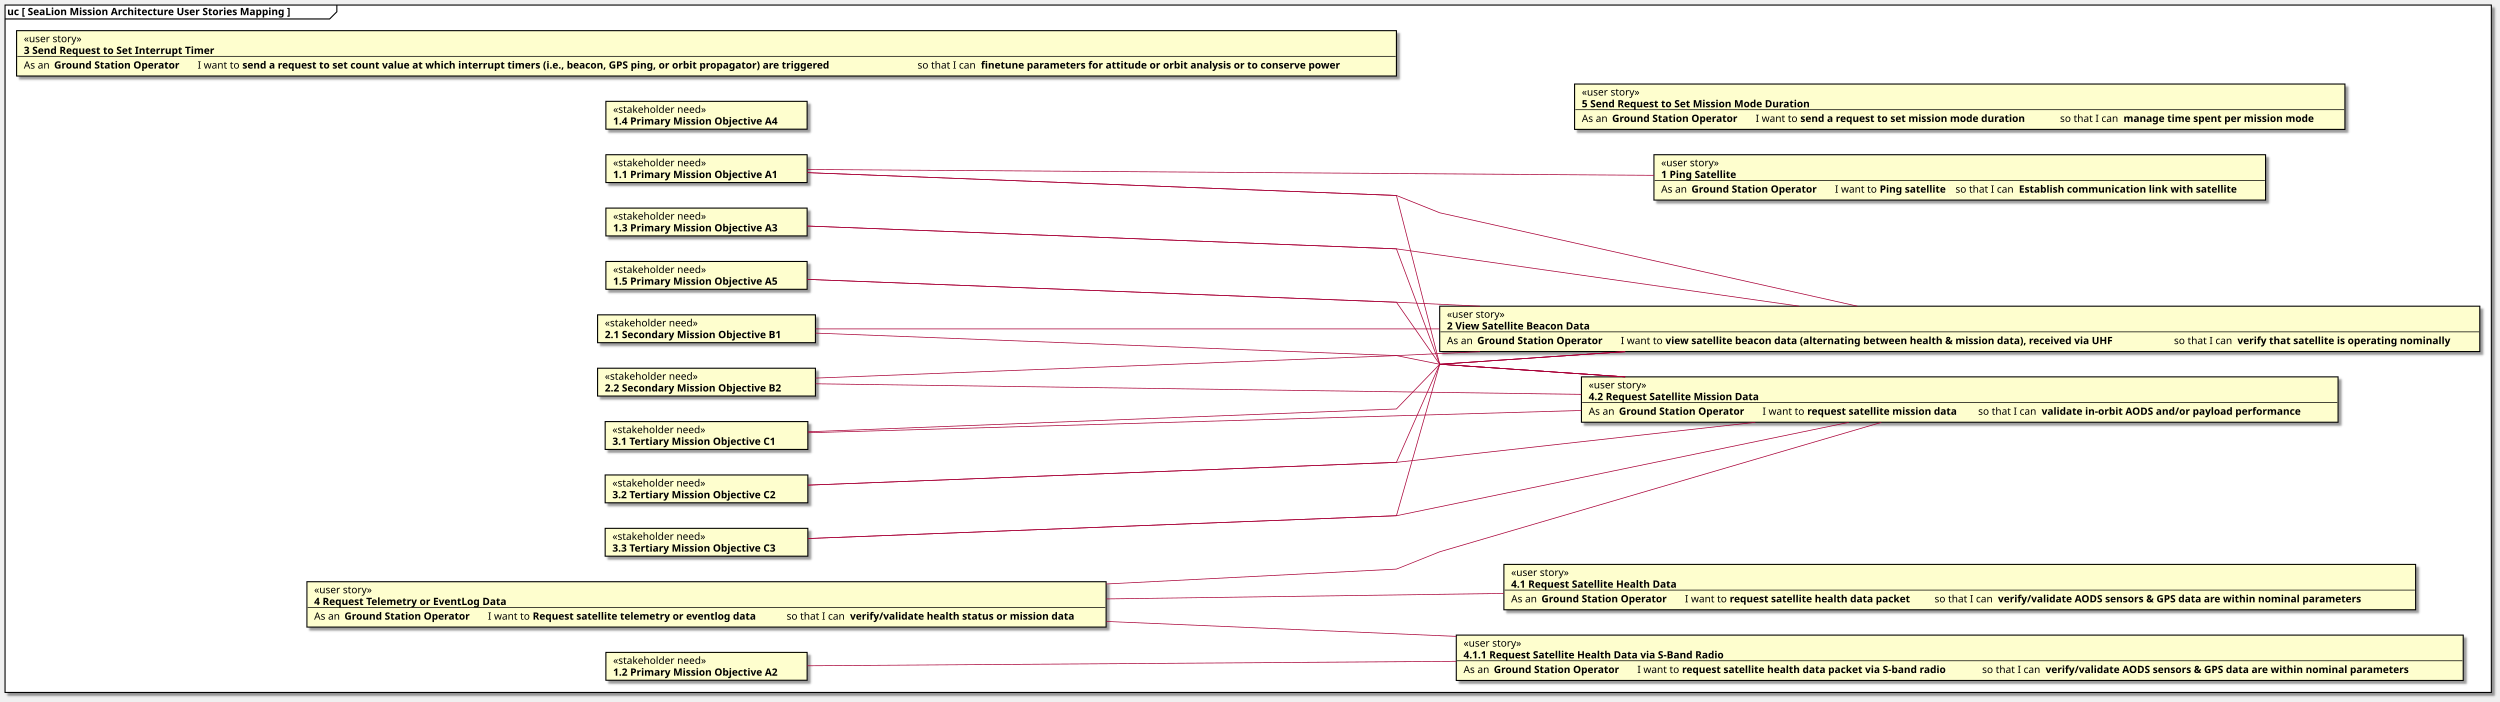
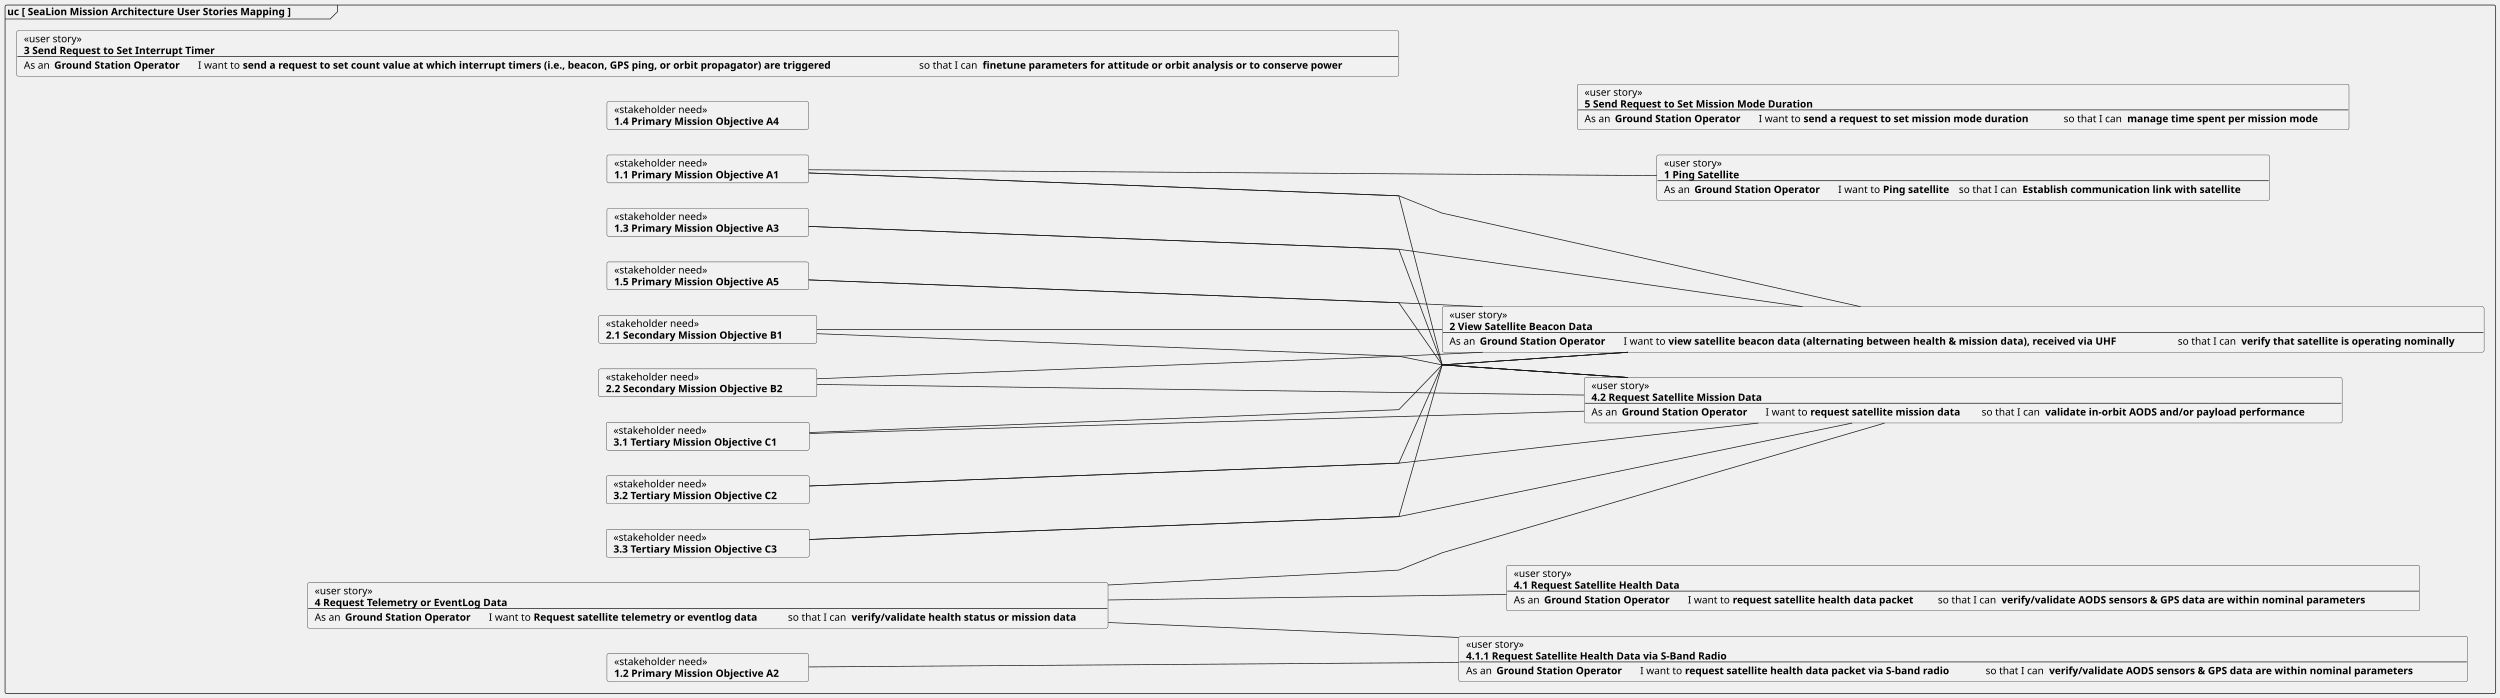
- <svg xmlns="http://www.w3.org/2000/svg" contentScriptType="application/ecmascript" contentStyleType="text/css" height="972px" preserveAspectRatio="none" style="width:3466px;height:972px;background:#FFFFFF;" version="1.1" viewBox="0 0 3466 972" width="3466px" zoomAndPan="magnify">
-   <defs>
-     <filter height="300%" id="fxkjmay9uxijl" width="300%" x="-1" y="-1">
-       <feGaussianBlur result="blurOut" stdDeviation="2.0" />
-       <feColorMatrix in="blurOut" result="blurOut2" type="matrix" values="0 0 0 0 0 0 0 0 0 0 0 0 0 0 0 0 0 0 .4 0" />
-       <feOffset dx="4.0" dy="4.0" in="blurOut2" result="blurOut3" />
-       <feBlend in="SourceGraphic" in2="blurOut3" mode="normal" />
-     </filter>
-   </defs>
+ <svg xmlns="http://www.w3.org/2000/svg" contentStyleType="text/css" height="966px" preserveAspectRatio="none" style="width:3460px;height:966px;background:#FFFFFF;" version="1.1" viewBox="0 0 3460 966" width="3460px" zoomAndPan="magnify">
+   <defs />
  <g>
-     <rect fill="#FFFFFF" filter="url(#fxkjmay9uxijl)" height="953" style="stroke:#000000;stroke-width:1.5;" width="3447" x="7" y="7" />
-     <path d="M467,7 L467,16.297 L457,26.297 L7,26.297 " fill="none" style="stroke:#000000;stroke-width:1.5;" />
-     <text fill="#000000" font-family="sans-serif" font-size="14" font-weight="bold" lengthAdjust="spacing" textLength="450" x="10" y="20.995">uc [ SeaLion Mission Architecture User Stories Mapping ]</text>
-     <rect fill="#FEFECE" filter="url(#fxkjmay9uxijl)" height="38.594" style="stroke:#000000;stroke-width:1.5;" width="279" x="840" y="214.5" />
-     <text fill="#000000" font-family="sans-serif" font-size="14" lengthAdjust="spacing" textLength="140" x="850" y="230.495">«stakeholder need»</text>
-     <text fill="#000000" font-family="sans-serif" font-size="14" font-weight="bold" lengthAdjust="spacing" textLength="259" x="850" y="246.792">1.1 Primary Mission Objective A1</text>
-     <rect fill="#FEFECE" filter="url(#fxkjmay9uxijl)" height="38.594" style="stroke:#000000;stroke-width:1.5;" width="279" x="840" y="904.5" />
-     <text fill="#000000" font-family="sans-serif" font-size="14" lengthAdjust="spacing" textLength="140" x="850" y="920.495">«stakeholder need»</text>
-     <text fill="#000000" font-family="sans-serif" font-size="14" font-weight="bold" lengthAdjust="spacing" textLength="259" x="850" y="936.792">1.2 Primary Mission Objective A2</text>
-     <rect fill="#FEFECE" filter="url(#fxkjmay9uxijl)" height="38.594" style="stroke:#000000;stroke-width:1.5;" width="279" x="840" y="288.5" />
-     <text fill="#000000" font-family="sans-serif" font-size="14" lengthAdjust="spacing" textLength="140" x="850" y="304.495">«stakeholder need»</text>
-     <text fill="#000000" font-family="sans-serif" font-size="14" font-weight="bold" lengthAdjust="spacing" textLength="259" x="850" y="320.792">1.3 Primary Mission Objective A3</text>
-     <rect fill="#FEFECE" filter="url(#fxkjmay9uxijl)" height="38.594" style="stroke:#000000;stroke-width:1.5;" width="279" x="840" y="140.5" />
-     <text fill="#000000" font-family="sans-serif" font-size="14" lengthAdjust="spacing" textLength="140" x="850" y="156.495">«stakeholder need»</text>
-     <text fill="#000000" font-family="sans-serif" font-size="14" font-weight="bold" lengthAdjust="spacing" textLength="259" x="850" y="172.792">1.4 Primary Mission Objective A4</text>
-     <rect fill="#FEFECE" filter="url(#fxkjmay9uxijl)" height="38.594" style="stroke:#000000;stroke-width:1.5;" width="279" x="840" y="362.5" />
-     <text fill="#000000" font-family="sans-serif" font-size="14" lengthAdjust="spacing" textLength="140" x="850" y="378.495">«stakeholder need»</text>
-     <text fill="#000000" font-family="sans-serif" font-size="14" font-weight="bold" lengthAdjust="spacing" textLength="259" x="850" y="394.792">1.5 Primary Mission Objective A5</text>
-     <rect fill="#FEFECE" filter="url(#fxkjmay9uxijl)" height="38.594" style="stroke:#000000;stroke-width:1.5;" width="302" x="828.5" y="436.5" />
-     <text fill="#000000" font-family="sans-serif" font-size="14" lengthAdjust="spacing" textLength="140" x="838.5" y="452.495">«stakeholder need»</text>
-     <text fill="#000000" font-family="sans-serif" font-size="14" font-weight="bold" lengthAdjust="spacing" textLength="282" x="838.5" y="468.792">2.1 Secondary Mission Objective B1</text>
-     <rect fill="#FEFECE" filter="url(#fxkjmay9uxijl)" height="38.594" style="stroke:#000000;stroke-width:1.5;" width="302" x="828.5" y="510.5" />
-     <text fill="#000000" font-family="sans-serif" font-size="14" lengthAdjust="spacing" textLength="140" x="838.5" y="526.495">«stakeholder need»</text>
-     <text fill="#000000" font-family="sans-serif" font-size="14" font-weight="bold" lengthAdjust="spacing" textLength="282" x="838.5" y="542.792">2.2 Secondary Mission Objective B2</text>
-     <rect fill="#FEFECE" filter="url(#fxkjmay9uxijl)" height="38.594" style="stroke:#000000;stroke-width:1.5;" width="281" x="839" y="584.5" />
-     <text fill="#000000" font-family="sans-serif" font-size="14" lengthAdjust="spacing" textLength="140" x="849" y="600.495">«stakeholder need»</text>
-     <text fill="#000000" font-family="sans-serif" font-size="14" font-weight="bold" lengthAdjust="spacing" textLength="261" x="849" y="616.792">3.1 Tertiary Mission Objective C1</text>
-     <rect fill="#FEFECE" filter="url(#fxkjmay9uxijl)" height="38.594" style="stroke:#000000;stroke-width:1.5;" width="281" x="839" y="658.5" />
-     <text fill="#000000" font-family="sans-serif" font-size="14" lengthAdjust="spacing" textLength="140" x="849" y="674.495">«stakeholder need»</text>
-     <text fill="#000000" font-family="sans-serif" font-size="14" font-weight="bold" lengthAdjust="spacing" textLength="261" x="849" y="690.792">3.2 Tertiary Mission Objective C2</text>
-     <rect fill="#FEFECE" filter="url(#fxkjmay9uxijl)" height="38.594" style="stroke:#000000;stroke-width:1.5;" width="281" x="839" y="732.5" />
-     <text fill="#000000" font-family="sans-serif" font-size="14" lengthAdjust="spacing" textLength="140" x="849" y="748.495">«stakeholder need»</text>
-     <text fill="#000000" font-family="sans-serif" font-size="14" font-weight="bold" lengthAdjust="spacing" textLength="261" x="849" y="764.792">3.3 Tertiary Mission Objective C3</text>
-     <rect fill="#FEFECE" filter="url(#fxkjmay9uxijl)" height="62.891" style="stroke:#000000;stroke-width:1.5;" width="848" x="2293" y="214.5" />
-     <text fill="#000000" font-family="sans-serif" font-size="14" lengthAdjust="spacing" textLength="87" x="2303" y="230.495">«user story»</text>
-     <text fill="#000000" font-family="sans-serif" font-size="14" font-weight="bold" lengthAdjust="spacing" textLength="117" x="2303" y="246.792">1 Ping Satellite</text>
-     <line style="stroke:#000000;stroke-width:1.0;" x1="2294" x2="3140" y1="250.094" y2="250.094" />
-     <text fill="#000000" font-family="sans-serif" font-size="14" lengthAdjust="spacing" textLength="38" x="2303" y="267.089">As an</text>
-     <text fill="#000000" font-family="sans-serif" font-size="14" font-weight="bold" lengthAdjust="spacing" textLength="195" x="2345" y="267.089">Ground Station Operator</text>
-     <text fill="#000000" font-family="sans-serif" font-size="14" lengthAdjust="spacing" textLength="58" x="2544" y="267.089">I want to</text>
-     <text fill="#000000" font-family="sans-serif" font-size="14" font-weight="bold" lengthAdjust="spacing" textLength="101" x="2606" y="267.089">Ping satellite</text>
-     <text fill="#000000" font-family="sans-serif" font-size="14" lengthAdjust="spacing" textLength="84" x="2711" y="267.089">so that I can</text>
-     <text fill="#000000" font-family="sans-serif" font-size="14" font-weight="bold" lengthAdjust="spacing" textLength="332" x="2799" y="267.089">Establish communication link with satellite</text>
-     <rect fill="#FEFECE" filter="url(#fxkjmay9uxijl)" height="62.891" style="stroke:#000000;stroke-width:1.5;" width="1442" x="1996" y="424.5" />
-     <text fill="#000000" font-family="sans-serif" font-size="14" lengthAdjust="spacing" textLength="87" x="2006" y="440.495">«user story»</text>
-     <text fill="#000000" font-family="sans-serif" font-size="14" font-weight="bold" lengthAdjust="spacing" textLength="225" x="2006" y="456.792">2 View Satellite Beacon Data</text>
-     <line style="stroke:#000000;stroke-width:1.0;" x1="1997" x2="3437" y1="460.094" y2="460.094" />
-     <text fill="#000000" font-family="sans-serif" font-size="14" lengthAdjust="spacing" textLength="38" x="2006" y="477.089">As an</text>
-     <text fill="#000000" font-family="sans-serif" font-size="14" font-weight="bold" lengthAdjust="spacing" textLength="195" x="2048" y="477.089">Ground Station Operator</text>
-     <text fill="#000000" font-family="sans-serif" font-size="14" lengthAdjust="spacing" textLength="58" x="2247" y="477.089">I want to</text>
-     <text fill="#000000" font-family="sans-serif" font-size="14" font-weight="bold" lengthAdjust="spacing" textLength="701" x="2309" y="477.089">view satellite beacon data (alternating between health &amp; mission data), received via UHF</text>
-     <text fill="#000000" font-family="sans-serif" font-size="14" lengthAdjust="spacing" textLength="84" x="3014" y="477.089">so that I can</text>
-     <text fill="#000000" font-family="sans-serif" font-size="14" font-weight="bold" lengthAdjust="spacing" textLength="326" x="3102" y="477.089">verify that satellite is operating nominally</text>
-     <rect fill="#FEFECE" filter="url(#fxkjmay9uxijl)" height="62.891" style="stroke:#000000;stroke-width:1.5;" width="1913" x="23" y="42.5" />
-     <text fill="#000000" font-family="sans-serif" font-size="14" lengthAdjust="spacing" textLength="87" x="33" y="58.495">«user story»</text>
-     <text fill="#000000" font-family="sans-serif" font-size="14" font-weight="bold" lengthAdjust="spacing" textLength="302" x="33" y="74.792">3 Send Request to Set Interrupt Timer</text>
-     <line style="stroke:#000000;stroke-width:1.0;" x1="24" x2="1935" y1="78.094" y2="78.094" />
-     <text fill="#000000" font-family="sans-serif" font-size="14" lengthAdjust="spacing" textLength="38" x="33" y="95.089">As an</text>
-     <text fill="#000000" font-family="sans-serif" font-size="14" font-weight="bold" lengthAdjust="spacing" textLength="195" x="75" y="95.089">Ground Station Operator</text>
-     <text fill="#000000" font-family="sans-serif" font-size="14" lengthAdjust="spacing" textLength="58" x="274" y="95.089">I want to</text>
-     <text fill="#000000" font-family="sans-serif" font-size="14" font-weight="bold" lengthAdjust="spacing" textLength="932" x="336" y="95.089">send a request to set count value at which interrupt timers (i.e., beacon, GPS ping, or orbit propagator) are triggered</text>
-     <text fill="#000000" font-family="sans-serif" font-size="14" lengthAdjust="spacing" textLength="84" x="1272" y="95.089">so that I can</text>
-     <text fill="#000000" font-family="sans-serif" font-size="14" font-weight="bold" lengthAdjust="spacing" textLength="566" x="1360" y="95.089">finetune parameters for attitude or orbit analysis or to conserve power</text>
-     <rect fill="#FEFECE" filter="url(#fxkjmay9uxijl)" height="62.891" style="stroke:#000000;stroke-width:1.5;" width="1108" x="425.5" y="806.5" />
-     <text fill="#000000" font-family="sans-serif" font-size="14" lengthAdjust="spacing" textLength="87" x="435.5" y="822.495">«user story»</text>
-     <text fill="#000000" font-family="sans-serif" font-size="14" font-weight="bold" lengthAdjust="spacing" textLength="305" x="435.5" y="838.792">4 Request Telemetry or EventLog Data</text>
-     <line style="stroke:#000000;stroke-width:1.0;" x1="426.5" x2="1532.5" y1="842.094" y2="842.094" />
-     <text fill="#000000" font-family="sans-serif" font-size="14" lengthAdjust="spacing" textLength="38" x="435.5" y="859.089">As an</text>
-     <text fill="#000000" font-family="sans-serif" font-size="14" font-weight="bold" lengthAdjust="spacing" textLength="195" x="477.5" y="859.089">Ground Station Operator</text>
-     <text fill="#000000" font-family="sans-serif" font-size="14" lengthAdjust="spacing" textLength="58" x="676.5" y="859.089">I want to</text>
-     <text fill="#000000" font-family="sans-serif" font-size="14" font-weight="bold" lengthAdjust="spacing" textLength="348" x="738.5" y="859.089">Request satellite telemetry or eventlog data</text>
-     <text fill="#000000" font-family="sans-serif" font-size="14" lengthAdjust="spacing" textLength="84" x="1090.5" y="859.089">so that I can</text>
-     <text fill="#000000" font-family="sans-serif" font-size="14" font-weight="bold" lengthAdjust="spacing" textLength="345" x="1178.5" y="859.089">verify/validate health status or mission data</text>
-     <rect fill="#FEFECE" filter="url(#fxkjmay9uxijl)" height="62.891" style="stroke:#000000;stroke-width:1.5;" width="1264" x="2085" y="782.5" />
-     <text fill="#000000" font-family="sans-serif" font-size="14" lengthAdjust="spacing" textLength="87" x="2095" y="798.495">«user story»</text>
-     <text fill="#000000" font-family="sans-serif" font-size="14" font-weight="bold" lengthAdjust="spacing" textLength="258" x="2095" y="814.792">4.1 Request Satellite Health Data</text>
-     <line style="stroke:#000000;stroke-width:1.0;" x1="2086" x2="3348" y1="818.094" y2="818.094" />
-     <text fill="#000000" font-family="sans-serif" font-size="14" lengthAdjust="spacing" textLength="38" x="2095" y="835.089">As an</text>
-     <text fill="#000000" font-family="sans-serif" font-size="14" font-weight="bold" lengthAdjust="spacing" textLength="195" x="2137" y="835.089">Ground Station Operator</text>
-     <text fill="#000000" font-family="sans-serif" font-size="14" lengthAdjust="spacing" textLength="58" x="2336" y="835.089">I want to</text>
-     <text fill="#000000" font-family="sans-serif" font-size="14" font-weight="bold" lengthAdjust="spacing" textLength="280" x="2398" y="835.089">request satellite health data packet</text>
-     <text fill="#000000" font-family="sans-serif" font-size="14" lengthAdjust="spacing" textLength="84" x="2682" y="835.089">so that I can</text>
-     <text fill="#000000" font-family="sans-serif" font-size="14" font-weight="bold" lengthAdjust="spacing" textLength="569" x="2770" y="835.089">verify/validate AODS sensors &amp; GPS data are within nominal parameters</text>
-     <rect fill="#FEFECE" filter="url(#fxkjmay9uxijl)" height="62.891" style="stroke:#000000;stroke-width:1.5;" width="1396" x="2019" y="880.5" />
-     <text fill="#000000" font-family="sans-serif" font-size="14" lengthAdjust="spacing" textLength="87" x="2029" y="896.495">«user story»</text>
-     <text fill="#000000" font-family="sans-serif" font-size="14" font-weight="bold" lengthAdjust="spacing" textLength="408" x="2029" y="912.792">4.1.1 Request Satellite Health Data via S-Band Radio</text>
-     <line style="stroke:#000000;stroke-width:1.0;" x1="2020" x2="3414" y1="916.094" y2="916.094" />
-     <text fill="#000000" font-family="sans-serif" font-size="14" lengthAdjust="spacing" textLength="38" x="2029" y="933.089">As an</text>
-     <text fill="#000000" font-family="sans-serif" font-size="14" font-weight="bold" lengthAdjust="spacing" textLength="195" x="2071" y="933.089">Ground Station Operator</text>
-     <text fill="#000000" font-family="sans-serif" font-size="14" lengthAdjust="spacing" textLength="58" x="2270" y="933.089">I want to</text>
-     <text fill="#000000" font-family="sans-serif" font-size="14" font-weight="bold" lengthAdjust="spacing" textLength="412" x="2332" y="933.089">request satellite health data packet via S-band radio</text>
-     <text fill="#000000" font-family="sans-serif" font-size="14" lengthAdjust="spacing" textLength="84" x="2748" y="933.089">so that I can</text>
-     <text fill="#000000" font-family="sans-serif" font-size="14" font-weight="bold" lengthAdjust="spacing" textLength="569" x="2836" y="933.089">verify/validate AODS sensors &amp; GPS data are within nominal parameters</text>
-     <rect fill="#FEFECE" filter="url(#fxkjmay9uxijl)" height="62.891" style="stroke:#000000;stroke-width:1.5;" width="1049" x="2192.5" y="522.5" />
-     <text fill="#000000" font-family="sans-serif" font-size="14" lengthAdjust="spacing" textLength="87" x="2202.5" y="538.495">«user story»</text>
-     <text fill="#000000" font-family="sans-serif" font-size="14" font-weight="bold" lengthAdjust="spacing" textLength="267" x="2202.5" y="554.792">4.2 Request Satellite Mission Data</text>
-     <line style="stroke:#000000;stroke-width:1.0;" x1="2193.5" x2="3240.5" y1="558.094" y2="558.094" />
-     <text fill="#000000" font-family="sans-serif" font-size="14" lengthAdjust="spacing" textLength="38" x="2202.5" y="575.089">As an</text>
-     <text fill="#000000" font-family="sans-serif" font-size="14" font-weight="bold" lengthAdjust="spacing" textLength="195" x="2244.5" y="575.089">Ground Station Operator</text>
-     <text fill="#000000" font-family="sans-serif" font-size="14" lengthAdjust="spacing" textLength="58" x="2443.5" y="575.089">I want to</text>
-     <text fill="#000000" font-family="sans-serif" font-size="14" font-weight="bold" lengthAdjust="spacing" textLength="233" x="2505.5" y="575.089">request satellite mission data</text>
-     <text fill="#000000" font-family="sans-serif" font-size="14" lengthAdjust="spacing" textLength="84" x="2742.5" y="575.089">so that I can</text>
-     <text fill="#000000" font-family="sans-serif" font-size="14" font-weight="bold" lengthAdjust="spacing" textLength="401" x="2830.5" y="575.089">validate in-orbit AODS and/or payload performance</text>
-     <rect fill="#FEFECE" filter="url(#fxkjmay9uxijl)" height="62.891" style="stroke:#000000;stroke-width:1.5;" width="1068" x="2183" y="116.5" />
-     <text fill="#000000" font-family="sans-serif" font-size="14" lengthAdjust="spacing" textLength="87" x="2193" y="132.495">«user story»</text>
-     <text fill="#000000" font-family="sans-serif" font-size="14" font-weight="bold" lengthAdjust="spacing" textLength="361" x="2193" y="148.792">5 Send Request to Set Mission Mode Duration</text>
-     <line style="stroke:#000000;stroke-width:1.0;" x1="2184" x2="3250" y1="152.094" y2="152.094" />
-     <text fill="#000000" font-family="sans-serif" font-size="14" lengthAdjust="spacing" textLength="38" x="2193" y="169.089">As an</text>
-     <text fill="#000000" font-family="sans-serif" font-size="14" font-weight="bold" lengthAdjust="spacing" textLength="195" x="2235" y="169.089">Ground Station Operator</text>
-     <text fill="#000000" font-family="sans-serif" font-size="14" lengthAdjust="spacing" textLength="58" x="2434" y="169.089">I want to</text>
-     <text fill="#000000" font-family="sans-serif" font-size="14" font-weight="bold" lengthAdjust="spacing" textLength="356" x="2496" y="169.089">send a request to set mission mode duration</text>
-     <text fill="#000000" font-family="sans-serif" font-size="14" lengthAdjust="spacing" textLength="84" x="2856" y="169.089">so that I can</text>
-     <text fill="#000000" font-family="sans-serif" font-size="14" font-weight="bold" lengthAdjust="spacing" textLength="297" x="2944" y="169.089">manage time spent per mission mode</text>
-     <path codeLine="70" d="M1119.22,234.96 C1370.58,236.7 1910.66,240.43 2292.94,243.07 " fill="none" id="sn1_1-us1" style="stroke:#A80036;stroke-width:1.0;" />
-     <path codeLine="86" d="M1119.18,239.37 C1384.09,249.63 1936,271 1936,271 C1936,271 1996,295 1996,295 C1996,295 2365.43,377.61 2575.04,424.48 " fill="none" id="sn1_1-us2" style="stroke:#A80036;stroke-width:1.0;" />
-     <path codeLine="91" d="M1119.18,313.37 C1384.09,323.63 1936,345 1936,345 C1936,345 2263.97,391.67 2494.57,424.49 " fill="none" id="sn1_3-us2" style="stroke:#A80036;stroke-width:1.0;" />
-     <path codeLine="96" d="M1119.18,387.37 C1384.09,397.63 1936,419 1936,419 C1936,419 1982.12,421.19 2051.93,424.5 " fill="none" id="sn1_5-us2" style="stroke:#A80036;stroke-width:1.0;" />
-     <path codeLine="101" d="M1130.72,456 C1324.23,456 1674.07,456 1995.97,456 " fill="none" id="sn2_1-us2" style="stroke:#A80036;stroke-width:1.0;" />
-     <path codeLine="106" d="M1130.58,524.19 C1399.58,513.77 1936,493 1936,493 C1936,493 1982.12,490.81 2051.93,487.5 " fill="none" id="sn2_2-us2" style="stroke:#A80036;stroke-width:1.0;" />
-     <path codeLine="111" d="M1120.21,598.59 C1385.51,588.32 1936,567 1936,567 C1936,567 1996,505 1996,505 C1996,505 2113.26,497.02 2253.14,487.5 " fill="none" id="sn3_1-us2" style="stroke:#A80036;stroke-width:1.0;" />
-     <path codeLine="116" d="M1120.21,672.59 C1385.51,662.32 1936,641 1936,641 C1936,641 1996,505 1996,505 C1996,505 2113.26,497.02 2253.14,487.5 " fill="none" id="sn3_2-us2" style="stroke:#A80036;stroke-width:1.0;" />
-     <path codeLine="121" d="M1120.21,746.59 C1385.51,736.32 1936,715 1936,715 C1936,715 1996,505 1996,505 C1996,505 2113.26,497.02 2253.14,487.5 " fill="none" id="sn3_3-us2" style="stroke:#A80036;stroke-width:1.0;" />
-     <path codeLine="156" d="M1533.8,830.35 C1709.16,827.92 1904.33,825.22 2084.74,822.73 " fill="none" id="us4-us4_1" style="stroke:#A80036;stroke-width:1.0;" />
-     <path codeLine="172" d="M1533.8,861.59 C1687.95,868.17 1857.42,875.39 2018.7,882.27 " fill="none" id="us4-us4_1_1" style="stroke:#A80036;stroke-width:1.0;" />
-     <path codeLine="176" d="M1119.22,923.04 C1314.57,921.69 1684.31,919.13 2018.84,916.82 " fill="none" id="sn1_2-us4_1_1" style="stroke:#A80036;stroke-width:1.0;" />
-     <path codeLine="193" d="M1533.55,809.64 C1744.86,798.8 1936,789 1936,789 C1936,789 1996,765 1996,765 C1996,765 2407.35,644.45 2608.21,585.59 " fill="none" id="us4-us4_2" style="stroke:#A80036;stroke-width:1.0;" />
-     <path codeLine="197" d="M1119.18,239.37 C1384.09,249.63 1936,271 1936,271 C1936,271 1996,505 1996,505 C1996,505 2113.26,512.98 2253.14,522.5 " fill="none" id="sn1_1-us4_2" style="stroke:#A80036;stroke-width:1.0;" />
-     <path codeLine="202" d="M1119.18,313.37 C1384.09,323.63 1936,345 1936,345 C1936,345 1996,505 1996,505 C1996,505 2113.26,512.98 2253.14,522.5 " fill="none" id="sn1_3-us4_2" style="stroke:#A80036;stroke-width:1.0;" />
-     <path codeLine="207" d="M1119.18,387.37 C1384.09,397.63 1936,419 1936,419 C1936,419 1996,505 1996,505 C1996,505 2113.26,512.98 2253.14,522.5 " fill="none" id="sn1_5-us4_2" style="stroke:#A80036;stroke-width:1.0;" />
-     <path codeLine="212" d="M1130.58,461.81 C1399.58,472.23 1936,493 1936,493 C1936,493 1996,505 1996,505 C1996,505 2113.26,512.98 2253.14,522.5 " fill="none" id="sn2_1-us4_2" style="stroke:#A80036;stroke-width:1.0;" />
-     <path codeLine="217" d="M1130.72,532.08 C1364.68,535.31 1827.17,541.71 2192.49,546.76 " fill="none" id="sn2_2-us4_2" style="stroke:#A80036;stroke-width:1.0;" />
-     <path codeLine="222" d="M1120.32,599.97 C1350.74,593.33 1821.63,579.77 2192.45,569.08 " fill="none" id="sn3_1-us4_2" style="stroke:#A80036;stroke-width:1.0;" />
-     <path codeLine="227" d="M1120.21,672.59 C1385.51,662.32 1936,641 1936,641 C1936,641 2210.3,610.4 2433.58,585.5 " fill="none" id="sn3_2-us4_2" style="stroke:#A80036;stroke-width:1.0;" />
-     <path codeLine="232" d="M1120.21,746.59 C1385.51,736.32 1936,715 1936,715 C1936,715 2336.22,632.39 2563.29,585.52 " fill="none" id="sn3_3-us4_2" style="stroke:#A80036;stroke-width:1.0;" />
+     <g id="cluster_uc [ SeaLion Mission Architecture User Stories Mapping ]">
+       <rect fill="none" height="953" rx="2.5" ry="2.5" style="stroke:#181818;stroke-width:1.0;" width="3447" x="7" y="7" />
+       <path d="M467,7 L467,16.297 L457,26.297 L7,26.297 " fill="none" style="stroke:#181818;stroke-width:1.0;" />
+       <text fill="#000000" font-family="sans-serif" font-size="14" font-weight="bold" lengthAdjust="spacing" textLength="450" x="10" y="20.995">uc [ SeaLion Mission Architecture User Stories Mapping ]</text>
+     </g>
+     <g id="elem_sn1_1">
+       <rect fill="#F1F1F1" height="38.594" rx="2.5" ry="2.5" style="stroke:#181818;stroke-width:0.5;" width="279" x="840" y="214.5" />
+       <text fill="#000000" font-family="sans-serif" font-size="14" lengthAdjust="spacing" textLength="140" x="850" y="230.495">«stakeholder need»</text>
+       <text fill="#000000" font-family="sans-serif" font-size="14" font-weight="bold" lengthAdjust="spacing" textLength="259" x="850" y="246.792">1.1 Primary Mission Objective A1</text>
+     </g>
+     <g id="elem_sn1_2">
+       <rect fill="#F1F1F1" height="38.594" rx="2.5" ry="2.5" style="stroke:#181818;stroke-width:0.5;" width="279" x="840" y="904.5" />
+       <text fill="#000000" font-family="sans-serif" font-size="14" lengthAdjust="spacing" textLength="140" x="850" y="920.495">«stakeholder need»</text>
+       <text fill="#000000" font-family="sans-serif" font-size="14" font-weight="bold" lengthAdjust="spacing" textLength="259" x="850" y="936.792">1.2 Primary Mission Objective A2</text>
+     </g>
+     <g id="elem_sn1_3">
+       <rect fill="#F1F1F1" height="38.594" rx="2.5" ry="2.5" style="stroke:#181818;stroke-width:0.5;" width="279" x="840" y="288.5" />
+       <text fill="#000000" font-family="sans-serif" font-size="14" lengthAdjust="spacing" textLength="140" x="850" y="304.495">«stakeholder need»</text>
+       <text fill="#000000" font-family="sans-serif" font-size="14" font-weight="bold" lengthAdjust="spacing" textLength="259" x="850" y="320.792">1.3 Primary Mission Objective A3</text>
+     </g>
+     <g id="elem_sn1_4">
+       <rect fill="#F1F1F1" height="38.594" rx="2.5" ry="2.5" style="stroke:#181818;stroke-width:0.5;" width="279" x="840" y="140.5" />
+       <text fill="#000000" font-family="sans-serif" font-size="14" lengthAdjust="spacing" textLength="140" x="850" y="156.495">«stakeholder need»</text>
+       <text fill="#000000" font-family="sans-serif" font-size="14" font-weight="bold" lengthAdjust="spacing" textLength="259" x="850" y="172.792">1.4 Primary Mission Objective A4</text>
+     </g>
+     <g id="elem_sn1_5">
+       <rect fill="#F1F1F1" height="38.594" rx="2.5" ry="2.5" style="stroke:#181818;stroke-width:0.5;" width="279" x="840" y="362.5" />
+       <text fill="#000000" font-family="sans-serif" font-size="14" lengthAdjust="spacing" textLength="140" x="850" y="378.495">«stakeholder need»</text>
+       <text fill="#000000" font-family="sans-serif" font-size="14" font-weight="bold" lengthAdjust="spacing" textLength="259" x="850" y="394.792">1.5 Primary Mission Objective A5</text>
+     </g>
+     <g id="elem_sn2_1">
+       <rect fill="#F1F1F1" height="38.594" rx="2.5" ry="2.5" style="stroke:#181818;stroke-width:0.5;" width="302" x="828.5" y="436.5" />
+       <text fill="#000000" font-family="sans-serif" font-size="14" lengthAdjust="spacing" textLength="140" x="838.5" y="452.495">«stakeholder need»</text>
+       <text fill="#000000" font-family="sans-serif" font-size="14" font-weight="bold" lengthAdjust="spacing" textLength="282" x="838.5" y="468.792">2.1 Secondary Mission Objective B1</text>
+     </g>
+     <g id="elem_sn2_2">
+       <rect fill="#F1F1F1" height="38.594" rx="2.5" ry="2.5" style="stroke:#181818;stroke-width:0.5;" width="302" x="828.5" y="510.5" />
+       <text fill="#000000" font-family="sans-serif" font-size="14" lengthAdjust="spacing" textLength="140" x="838.5" y="526.495">«stakeholder need»</text>
+       <text fill="#000000" font-family="sans-serif" font-size="14" font-weight="bold" lengthAdjust="spacing" textLength="282" x="838.5" y="542.792">2.2 Secondary Mission Objective B2</text>
+     </g>
+     <g id="elem_sn3_1">
+       <rect fill="#F1F1F1" height="38.594" rx="2.5" ry="2.5" style="stroke:#181818;stroke-width:0.5;" width="281" x="839" y="584.5" />
+       <text fill="#000000" font-family="sans-serif" font-size="14" lengthAdjust="spacing" textLength="140" x="849" y="600.495">«stakeholder need»</text>
+       <text fill="#000000" font-family="sans-serif" font-size="14" font-weight="bold" lengthAdjust="spacing" textLength="261" x="849" y="616.792">3.1 Tertiary Mission Objective C1</text>
+     </g>
+     <g id="elem_sn3_2">
+       <rect fill="#F1F1F1" height="38.594" rx="2.5" ry="2.5" style="stroke:#181818;stroke-width:0.5;" width="281" x="839" y="658.5" />
+       <text fill="#000000" font-family="sans-serif" font-size="14" lengthAdjust="spacing" textLength="140" x="849" y="674.495">«stakeholder need»</text>
+       <text fill="#000000" font-family="sans-serif" font-size="14" font-weight="bold" lengthAdjust="spacing" textLength="261" x="849" y="690.792">3.2 Tertiary Mission Objective C2</text>
+     </g>
+     <g id="elem_sn3_3">
+       <rect fill="#F1F1F1" height="38.594" rx="2.5" ry="2.5" style="stroke:#181818;stroke-width:0.5;" width="281" x="839" y="732.5" />
+       <text fill="#000000" font-family="sans-serif" font-size="14" lengthAdjust="spacing" textLength="140" x="849" y="748.495">«stakeholder need»</text>
+       <text fill="#000000" font-family="sans-serif" font-size="14" font-weight="bold" lengthAdjust="spacing" textLength="261" x="849" y="764.792">3.3 Tertiary Mission Objective C3</text>
+     </g>
+     <g id="elem_us1">
+       <rect fill="#F1F1F1" height="62.891" rx="2.5" ry="2.5" style="stroke:#181818;stroke-width:0.5;" width="848" x="2293" y="214.5" />
+       <text fill="#000000" font-family="sans-serif" font-size="14" lengthAdjust="spacing" textLength="87" x="2303" y="230.495">«user story»</text>
+       <text fill="#000000" font-family="sans-serif" font-size="14" font-weight="bold" lengthAdjust="spacing" textLength="117" x="2303" y="246.792">1 Ping Satellite</text>
+       <line style="stroke:#181818;stroke-width:1.0;" x1="2294" x2="3140" y1="250.094" y2="250.094" />
+       <text fill="#000000" font-family="sans-serif" font-size="14" lengthAdjust="spacing" textLength="38" x="2303" y="267.089">As an</text>
+       <text fill="#000000" font-family="sans-serif" font-size="14" font-weight="bold" lengthAdjust="spacing" textLength="195" x="2345" y="267.089">Ground Station Operator</text>
+       <text fill="#000000" font-family="sans-serif" font-size="14" lengthAdjust="spacing" textLength="58" x="2544" y="267.089">I want to</text>
+       <text fill="#000000" font-family="sans-serif" font-size="14" font-weight="bold" lengthAdjust="spacing" textLength="101" x="2606" y="267.089">Ping satellite</text>
+       <text fill="#000000" font-family="sans-serif" font-size="14" lengthAdjust="spacing" textLength="84" x="2711" y="267.089">so that I can</text>
+       <text fill="#000000" font-family="sans-serif" font-size="14" font-weight="bold" lengthAdjust="spacing" textLength="332" x="2799" y="267.089">Establish communication link with satellite</text>
+     </g>
+     <g id="elem_us2">
+       <rect fill="#F1F1F1" height="62.891" rx="2.5" ry="2.5" style="stroke:#181818;stroke-width:0.5;" width="1442" x="1996" y="424.5" />
+       <text fill="#000000" font-family="sans-serif" font-size="14" lengthAdjust="spacing" textLength="87" x="2006" y="440.495">«user story»</text>
+       <text fill="#000000" font-family="sans-serif" font-size="14" font-weight="bold" lengthAdjust="spacing" textLength="225" x="2006" y="456.792">2 View Satellite Beacon Data</text>
+       <line style="stroke:#181818;stroke-width:1.0;" x1="1997" x2="3437" y1="460.094" y2="460.094" />
+       <text fill="#000000" font-family="sans-serif" font-size="14" lengthAdjust="spacing" textLength="38" x="2006" y="477.089">As an</text>
+       <text fill="#000000" font-family="sans-serif" font-size="14" font-weight="bold" lengthAdjust="spacing" textLength="195" x="2048" y="477.089">Ground Station Operator</text>
+       <text fill="#000000" font-family="sans-serif" font-size="14" lengthAdjust="spacing" textLength="58" x="2247" y="477.089">I want to</text>
+       <text fill="#000000" font-family="sans-serif" font-size="14" font-weight="bold" lengthAdjust="spacing" textLength="701" x="2309" y="477.089">view satellite beacon data (alternating between health &amp; mission data), received via UHF</text>
+       <text fill="#000000" font-family="sans-serif" font-size="14" lengthAdjust="spacing" textLength="84" x="3014" y="477.089">so that I can</text>
+       <text fill="#000000" font-family="sans-serif" font-size="14" font-weight="bold" lengthAdjust="spacing" textLength="326" x="3102" y="477.089">verify that satellite is operating nominally</text>
+     </g>
+     <g id="elem_us3">
+       <rect fill="#F1F1F1" height="62.891" rx="2.5" ry="2.5" style="stroke:#181818;stroke-width:0.5;" width="1913" x="23" y="42.5" />
+       <text fill="#000000" font-family="sans-serif" font-size="14" lengthAdjust="spacing" textLength="87" x="33" y="58.495">«user story»</text>
+       <text fill="#000000" font-family="sans-serif" font-size="14" font-weight="bold" lengthAdjust="spacing" textLength="302" x="33" y="74.792">3 Send Request to Set Interrupt Timer</text>
+       <line style="stroke:#181818;stroke-width:1.0;" x1="24" x2="1935" y1="78.094" y2="78.094" />
+       <text fill="#000000" font-family="sans-serif" font-size="14" lengthAdjust="spacing" textLength="38" x="33" y="95.089">As an</text>
+       <text fill="#000000" font-family="sans-serif" font-size="14" font-weight="bold" lengthAdjust="spacing" textLength="195" x="75" y="95.089">Ground Station Operator</text>
+       <text fill="#000000" font-family="sans-serif" font-size="14" lengthAdjust="spacing" textLength="58" x="274" y="95.089">I want to</text>
+       <text fill="#000000" font-family="sans-serif" font-size="14" font-weight="bold" lengthAdjust="spacing" textLength="932" x="336" y="95.089">send a request to set count value at which interrupt timers (i.e., beacon, GPS ping, or orbit propagator) are triggered</text>
+       <text fill="#000000" font-family="sans-serif" font-size="14" lengthAdjust="spacing" textLength="84" x="1272" y="95.089">so that I can</text>
+       <text fill="#000000" font-family="sans-serif" font-size="14" font-weight="bold" lengthAdjust="spacing" textLength="566" x="1360" y="95.089">finetune parameters for attitude or orbit analysis or to conserve power</text>
+     </g>
+     <g id="elem_us4">
+       <rect fill="#F1F1F1" height="62.891" rx="2.5" ry="2.5" style="stroke:#181818;stroke-width:0.5;" width="1108" x="425.5" y="806.5" />
+       <text fill="#000000" font-family="sans-serif" font-size="14" lengthAdjust="spacing" textLength="87" x="435.5" y="822.495">«user story»</text>
+       <text fill="#000000" font-family="sans-serif" font-size="14" font-weight="bold" lengthAdjust="spacing" textLength="305" x="435.5" y="838.792">4 Request Telemetry or EventLog Data</text>
+       <line style="stroke:#181818;stroke-width:1.0;" x1="426.5" x2="1532.5" y1="842.094" y2="842.094" />
+       <text fill="#000000" font-family="sans-serif" font-size="14" lengthAdjust="spacing" textLength="38" x="435.5" y="859.089">As an</text>
+       <text fill="#000000" font-family="sans-serif" font-size="14" font-weight="bold" lengthAdjust="spacing" textLength="195" x="477.5" y="859.089">Ground Station Operator</text>
+       <text fill="#000000" font-family="sans-serif" font-size="14" lengthAdjust="spacing" textLength="58" x="676.5" y="859.089">I want to</text>
+       <text fill="#000000" font-family="sans-serif" font-size="14" font-weight="bold" lengthAdjust="spacing" textLength="348" x="738.5" y="859.089">Request satellite telemetry or eventlog data</text>
+       <text fill="#000000" font-family="sans-serif" font-size="14" lengthAdjust="spacing" textLength="84" x="1090.5" y="859.089">so that I can</text>
+       <text fill="#000000" font-family="sans-serif" font-size="14" font-weight="bold" lengthAdjust="spacing" textLength="345" x="1178.5" y="859.089">verify/validate health status or mission data</text>
+     </g>
+     <g id="elem_us4_1">
+       <rect fill="#F1F1F1" height="62.891" rx="2.5" ry="2.5" style="stroke:#181818;stroke-width:0.5;" width="1264" x="2085" y="782.5" />
+       <text fill="#000000" font-family="sans-serif" font-size="14" lengthAdjust="spacing" textLength="87" x="2095" y="798.495">«user story»</text>
+       <text fill="#000000" font-family="sans-serif" font-size="14" font-weight="bold" lengthAdjust="spacing" textLength="258" x="2095" y="814.792">4.1 Request Satellite Health Data</text>
+       <line style="stroke:#181818;stroke-width:1.0;" x1="2086" x2="3348" y1="818.094" y2="818.094" />
+       <text fill="#000000" font-family="sans-serif" font-size="14" lengthAdjust="spacing" textLength="38" x="2095" y="835.089">As an</text>
+       <text fill="#000000" font-family="sans-serif" font-size="14" font-weight="bold" lengthAdjust="spacing" textLength="195" x="2137" y="835.089">Ground Station Operator</text>
+       <text fill="#000000" font-family="sans-serif" font-size="14" lengthAdjust="spacing" textLength="58" x="2336" y="835.089">I want to</text>
+       <text fill="#000000" font-family="sans-serif" font-size="14" font-weight="bold" lengthAdjust="spacing" textLength="280" x="2398" y="835.089">request satellite health data packet</text>
+       <text fill="#000000" font-family="sans-serif" font-size="14" lengthAdjust="spacing" textLength="84" x="2682" y="835.089">so that I can</text>
+       <text fill="#000000" font-family="sans-serif" font-size="14" font-weight="bold" lengthAdjust="spacing" textLength="569" x="2770" y="835.089">verify/validate AODS sensors &amp; GPS data are within nominal parameters</text>
+     </g>
+     <g id="elem_us4_1_1">
+       <rect fill="#F1F1F1" height="62.891" rx="2.5" ry="2.5" style="stroke:#181818;stroke-width:0.5;" width="1396" x="2019" y="880.5" />
+       <text fill="#000000" font-family="sans-serif" font-size="14" lengthAdjust="spacing" textLength="87" x="2029" y="896.495">«user story»</text>
+       <text fill="#000000" font-family="sans-serif" font-size="14" font-weight="bold" lengthAdjust="spacing" textLength="408" x="2029" y="912.792">4.1.1 Request Satellite Health Data via S-Band Radio</text>
+       <line style="stroke:#181818;stroke-width:1.0;" x1="2020" x2="3414" y1="916.094" y2="916.094" />
+       <text fill="#000000" font-family="sans-serif" font-size="14" lengthAdjust="spacing" textLength="38" x="2029" y="933.089">As an</text>
+       <text fill="#000000" font-family="sans-serif" font-size="14" font-weight="bold" lengthAdjust="spacing" textLength="195" x="2071" y="933.089">Ground Station Operator</text>
+       <text fill="#000000" font-family="sans-serif" font-size="14" lengthAdjust="spacing" textLength="58" x="2270" y="933.089">I want to</text>
+       <text fill="#000000" font-family="sans-serif" font-size="14" font-weight="bold" lengthAdjust="spacing" textLength="412" x="2332" y="933.089">request satellite health data packet via S-band radio</text>
+       <text fill="#000000" font-family="sans-serif" font-size="14" lengthAdjust="spacing" textLength="84" x="2748" y="933.089">so that I can</text>
+       <text fill="#000000" font-family="sans-serif" font-size="14" font-weight="bold" lengthAdjust="spacing" textLength="569" x="2836" y="933.089">verify/validate AODS sensors &amp; GPS data are within nominal parameters</text>
+     </g>
+     <g id="elem_us4_2">
+       <rect fill="#F1F1F1" height="62.891" rx="2.5" ry="2.5" style="stroke:#181818;stroke-width:0.5;" width="1049" x="2192.5" y="522.5" />
+       <text fill="#000000" font-family="sans-serif" font-size="14" lengthAdjust="spacing" textLength="87" x="2202.5" y="538.495">«user story»</text>
+       <text fill="#000000" font-family="sans-serif" font-size="14" font-weight="bold" lengthAdjust="spacing" textLength="267" x="2202.5" y="554.792">4.2 Request Satellite Mission Data</text>
+       <line style="stroke:#181818;stroke-width:1.0;" x1="2193.5" x2="3240.5" y1="558.094" y2="558.094" />
+       <text fill="#000000" font-family="sans-serif" font-size="14" lengthAdjust="spacing" textLength="38" x="2202.5" y="575.089">As an</text>
+       <text fill="#000000" font-family="sans-serif" font-size="14" font-weight="bold" lengthAdjust="spacing" textLength="195" x="2244.5" y="575.089">Ground Station Operator</text>
+       <text fill="#000000" font-family="sans-serif" font-size="14" lengthAdjust="spacing" textLength="58" x="2443.5" y="575.089">I want to</text>
+       <text fill="#000000" font-family="sans-serif" font-size="14" font-weight="bold" lengthAdjust="spacing" textLength="233" x="2505.5" y="575.089">request satellite mission data</text>
+       <text fill="#000000" font-family="sans-serif" font-size="14" lengthAdjust="spacing" textLength="84" x="2742.5" y="575.089">so that I can</text>
+       <text fill="#000000" font-family="sans-serif" font-size="14" font-weight="bold" lengthAdjust="spacing" textLength="401" x="2830.5" y="575.089">validate in-orbit AODS and/or payload performance</text>
+     </g>
+     <g id="elem_us5">
+       <rect fill="#F1F1F1" height="62.891" rx="2.5" ry="2.5" style="stroke:#181818;stroke-width:0.5;" width="1068" x="2183" y="116.5" />
+       <text fill="#000000" font-family="sans-serif" font-size="14" lengthAdjust="spacing" textLength="87" x="2193" y="132.495">«user story»</text>
+       <text fill="#000000" font-family="sans-serif" font-size="14" font-weight="bold" lengthAdjust="spacing" textLength="361" x="2193" y="148.792">5 Send Request to Set Mission Mode Duration</text>
+       <line style="stroke:#181818;stroke-width:1.0;" x1="2184" x2="3250" y1="152.094" y2="152.094" />
+       <text fill="#000000" font-family="sans-serif" font-size="14" lengthAdjust="spacing" textLength="38" x="2193" y="169.089">As an</text>
+       <text fill="#000000" font-family="sans-serif" font-size="14" font-weight="bold" lengthAdjust="spacing" textLength="195" x="2235" y="169.089">Ground Station Operator</text>
+       <text fill="#000000" font-family="sans-serif" font-size="14" lengthAdjust="spacing" textLength="58" x="2434" y="169.089">I want to</text>
+       <text fill="#000000" font-family="sans-serif" font-size="14" font-weight="bold" lengthAdjust="spacing" textLength="356" x="2496" y="169.089">send a request to set mission mode duration</text>
+       <text fill="#000000" font-family="sans-serif" font-size="14" lengthAdjust="spacing" textLength="84" x="2856" y="169.089">so that I can</text>
+       <text fill="#000000" font-family="sans-serif" font-size="14" font-weight="bold" lengthAdjust="spacing" textLength="297" x="2944" y="169.089">manage time spent per mission mode</text>
+     </g>
+     <g id="link_sn1_1_us1">
+       <path codeLine="70" d="M1119.22,234.96 C1370.58,236.7 1910.66,240.43 2292.94,243.07 " fill="none" id="sn1_1-us1" style="stroke:#181818;stroke-width:1.0;" />
+     </g>
+     <g id="link_sn1_1_us2">
+       <path codeLine="86" d="M1119.18,239.37 C1384.09,249.63 1936,271 1936,271 C1936,271 1996,295 1996,295 C1996,295 2365.43,377.61 2575.04,424.48 " fill="none" id="sn1_1-us2" style="stroke:#181818;stroke-width:1.0;" />
+     </g>
+     <g id="link_sn1_3_us2">
+       <path codeLine="91" d="M1119.18,313.37 C1384.09,323.63 1936,345 1936,345 C1936,345 2263.97,391.67 2494.57,424.49 " fill="none" id="sn1_3-us2" style="stroke:#181818;stroke-width:1.0;" />
+     </g>
+     <g id="link_sn1_5_us2">
+       <path codeLine="96" d="M1119.18,387.37 C1384.09,397.63 1936,419 1936,419 C1936,419 1982.12,421.19 2051.93,424.5 " fill="none" id="sn1_5-us2" style="stroke:#181818;stroke-width:1.0;" />
+     </g>
+     <g id="link_sn2_1_us2">
+       <path codeLine="101" d="M1130.72,456 C1324.23,456 1674.07,456 1995.97,456 " fill="none" id="sn2_1-us2" style="stroke:#181818;stroke-width:1.0;" />
+     </g>
+     <g id="link_sn2_2_us2">
+       <path codeLine="106" d="M1130.58,524.19 C1399.58,513.77 1936,493 1936,493 C1936,493 1982.12,490.81 2051.93,487.5 " fill="none" id="sn2_2-us2" style="stroke:#181818;stroke-width:1.0;" />
+     </g>
+     <g id="link_sn3_1_us2">
+       <path codeLine="111" d="M1120.21,598.59 C1385.51,588.32 1936,567 1936,567 C1936,567 1996,505 1996,505 C1996,505 2113.26,497.02 2253.14,487.5 " fill="none" id="sn3_1-us2" style="stroke:#181818;stroke-width:1.0;" />
+     </g>
+     <g id="link_sn3_2_us2">
+       <path codeLine="116" d="M1120.21,672.59 C1385.51,662.32 1936,641 1936,641 C1936,641 1996,505 1996,505 C1996,505 2113.26,497.02 2253.14,487.5 " fill="none" id="sn3_2-us2" style="stroke:#181818;stroke-width:1.0;" />
+     </g>
+     <g id="link_sn3_3_us2">
+       <path codeLine="121" d="M1120.21,746.59 C1385.51,736.32 1936,715 1936,715 C1936,715 1996,505 1996,505 C1996,505 2113.26,497.02 2253.14,487.5 " fill="none" id="sn3_3-us2" style="stroke:#181818;stroke-width:1.0;" />
+     </g>
+     <g id="link_us4_us4_1">
+       <path codeLine="156" d="M1533.8,830.35 C1709.16,827.92 1904.33,825.22 2084.74,822.73 " fill="none" id="us4-us4_1" style="stroke:#181818;stroke-width:1.0;" />
+     </g>
+     <g id="link_us4_us4_1_1">
+       <path codeLine="172" d="M1533.8,861.59 C1687.95,868.17 1857.42,875.39 2018.7,882.27 " fill="none" id="us4-us4_1_1" style="stroke:#181818;stroke-width:1.0;" />
+     </g>
+     <g id="link_sn1_2_us4_1_1">
+       <path codeLine="176" d="M1119.22,923.04 C1314.57,921.69 1684.31,919.13 2018.84,916.82 " fill="none" id="sn1_2-us4_1_1" style="stroke:#181818;stroke-width:1.0;" />
+     </g>
+     <g id="link_us4_us4_2">
+       <path codeLine="193" d="M1533.55,809.64 C1744.86,798.8 1936,789 1936,789 C1936,789 1996,765 1996,765 C1996,765 2407.35,644.45 2608.21,585.59 " fill="none" id="us4-us4_2" style="stroke:#181818;stroke-width:1.0;" />
+     </g>
+     <g id="link_sn1_1_us4_2">
+       <path codeLine="197" d="M1119.18,239.37 C1384.09,249.63 1936,271 1936,271 C1936,271 1996,505 1996,505 C1996,505 2113.26,512.98 2253.14,522.5 " fill="none" id="sn1_1-us4_2" style="stroke:#181818;stroke-width:1.0;" />
+     </g>
+     <g id="link_sn1_3_us4_2">
+       <path codeLine="202" d="M1119.18,313.37 C1384.09,323.63 1936,345 1936,345 C1936,345 1996,505 1996,505 C1996,505 2113.26,512.98 2253.14,522.5 " fill="none" id="sn1_3-us4_2" style="stroke:#181818;stroke-width:1.0;" />
+     </g>
+     <g id="link_sn1_5_us4_2">
+       <path codeLine="207" d="M1119.18,387.37 C1384.09,397.63 1936,419 1936,419 C1936,419 1996,505 1996,505 C1996,505 2113.26,512.98 2253.14,522.5 " fill="none" id="sn1_5-us4_2" style="stroke:#181818;stroke-width:1.0;" />
+     </g>
+     <g id="link_sn2_1_us4_2">
+       <path codeLine="212" d="M1130.58,461.81 C1399.58,472.23 1936,493 1936,493 C1936,493 1996,505 1996,505 C1996,505 2113.26,512.98 2253.14,522.5 " fill="none" id="sn2_1-us4_2" style="stroke:#181818;stroke-width:1.0;" />
+     </g>
+     <g id="link_sn2_2_us4_2">
+       <path codeLine="217" d="M1130.72,532.08 C1364.68,535.31 1827.17,541.71 2192.49,546.76 " fill="none" id="sn2_2-us4_2" style="stroke:#181818;stroke-width:1.0;" />
+     </g>
+     <g id="link_sn3_1_us4_2">
+       <path codeLine="222" d="M1120.32,599.97 C1350.74,593.33 1821.63,579.77 2192.45,569.08 " fill="none" id="sn3_1-us4_2" style="stroke:#181818;stroke-width:1.0;" />
+     </g>
+     <g id="link_sn3_2_us4_2">
+       <path codeLine="227" d="M1120.21,672.59 C1385.51,662.32 1936,641 1936,641 C1936,641 2210.3,610.4 2433.58,585.5 " fill="none" id="sn3_2-us4_2" style="stroke:#181818;stroke-width:1.0;" />
+     </g>
+     <g id="link_sn3_3_us4_2">
+       <path codeLine="232" d="M1120.21,746.59 C1385.51,736.32 1936,715 1936,715 C1936,715 2336.22,632.39 2563.29,585.52 " fill="none" id="sn3_3-us4_2" style="stroke:#181818;stroke-width:1.0;" />
+     </g>
  </g>
</svg>
